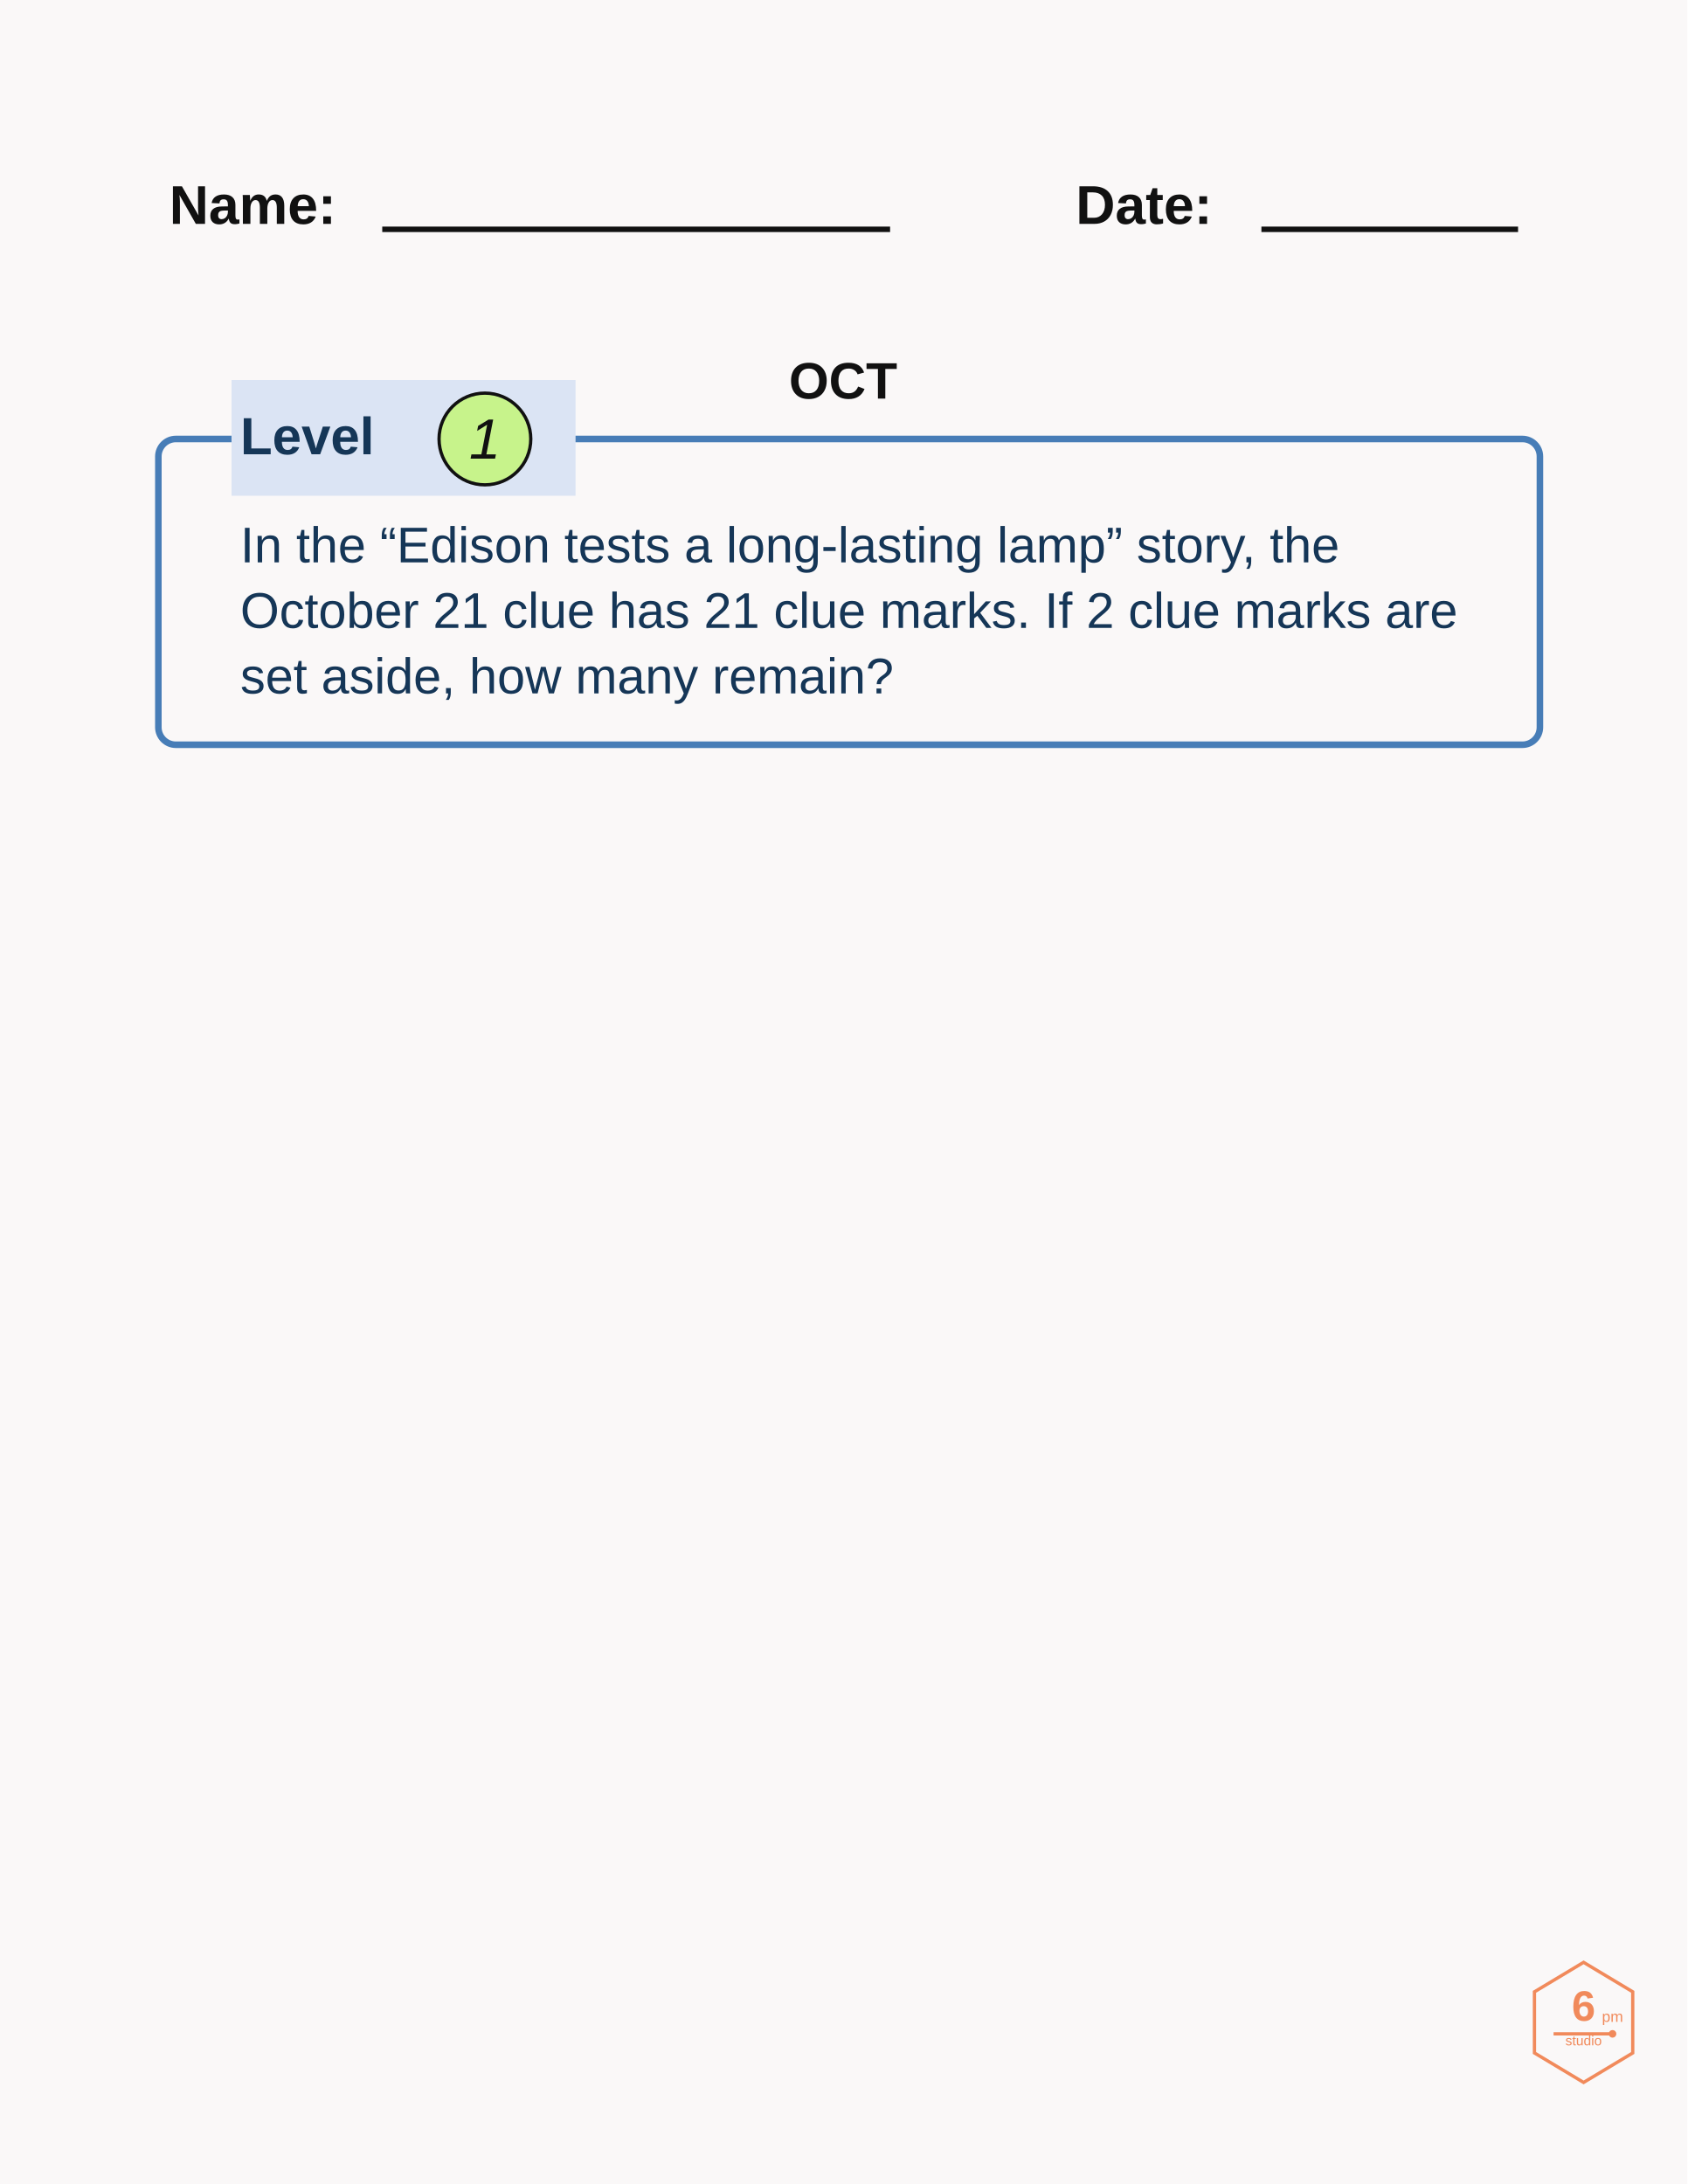
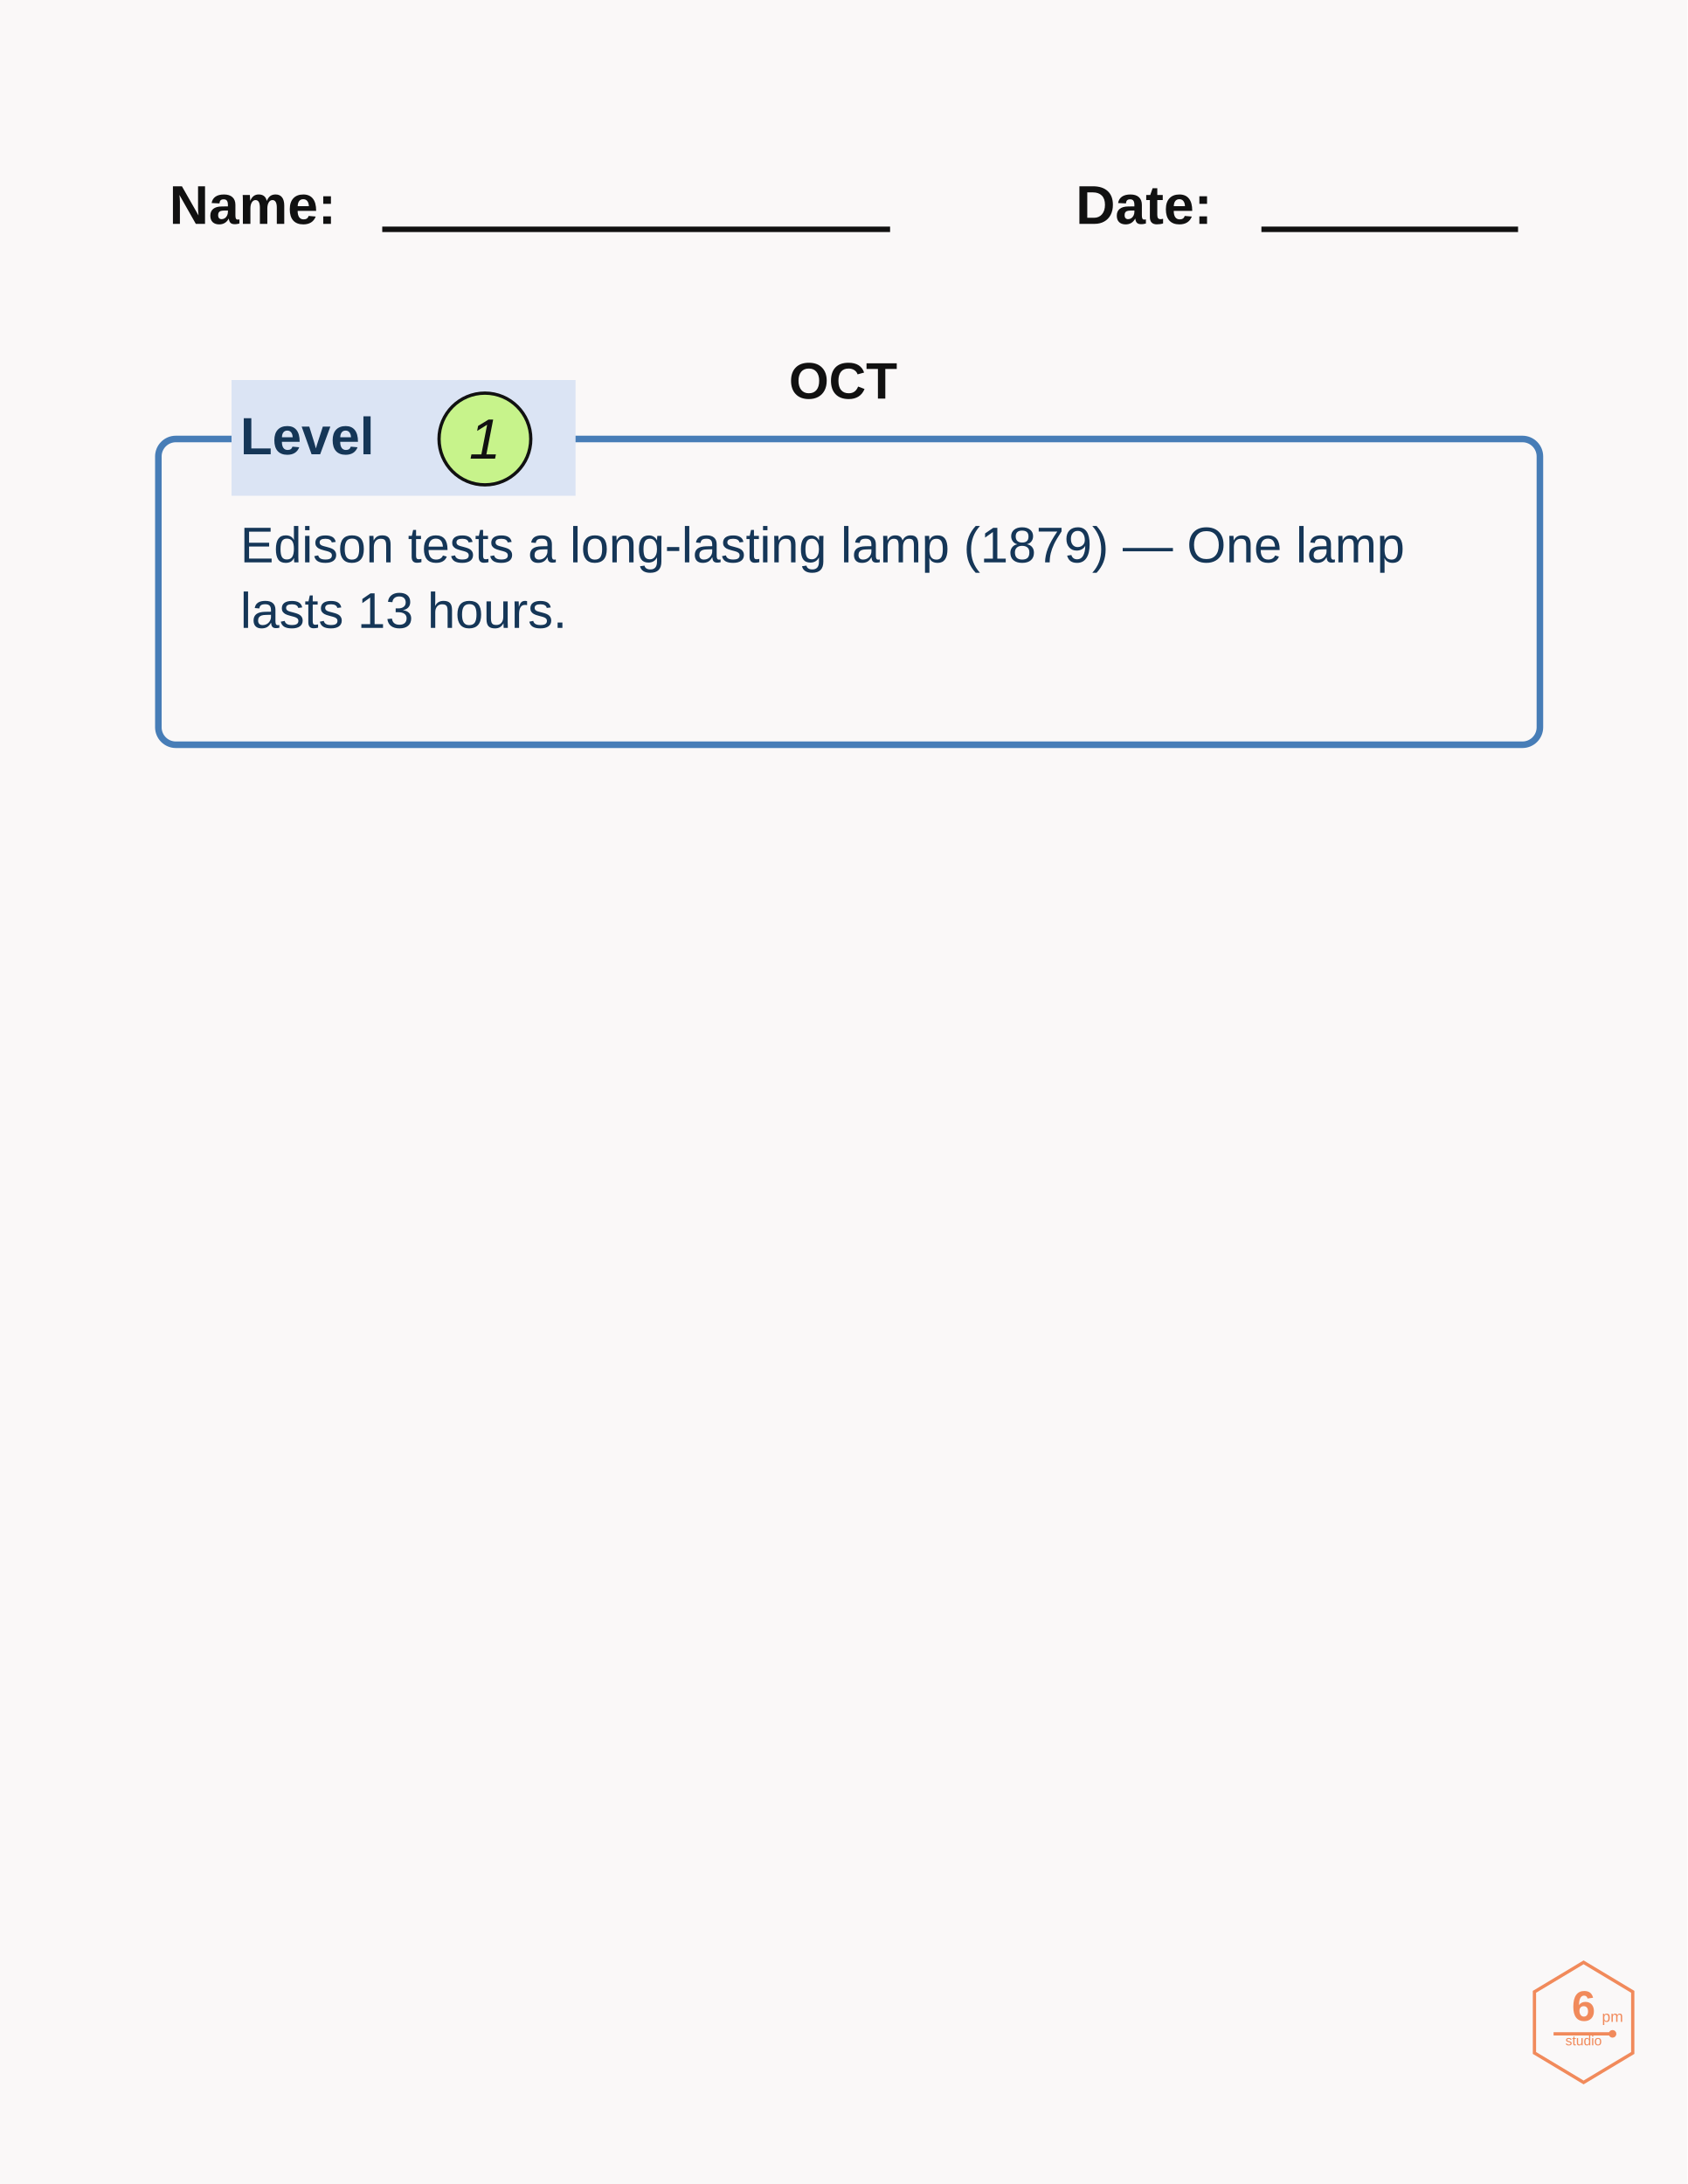
<svg xmlns="http://www.w3.org/2000/svg" width="1545" height="2000" viewBox="0 0 1545 2000" data-template-variant="level1" data-template-version="1.0.0" data-month="10" data-day="21">
  <rect width="1545" height="2000" fill="#faf8f8" />
  <g fill="#111" font-family="Arial, Helvetica, sans-serif">
    <text x="155" y="205" font-size="50" font-weight="700">Name:</text>
    <line x1="350" y1="210" x2="815" y2="210" stroke="#111" stroke-width="5" />
    <text x="985" y="205" font-size="50" font-weight="700">Date:</text>
    <line x1="1155" y1="210" x2="1390" y2="210" stroke="#111" stroke-width="5" />
  </g>
  <g fill="#111" text-anchor="middle" font-family="Arial, Helvetica, sans-serif">
    <text x="772" y="365" font-size="47" font-weight="700">OCT</text>
    <text x="772" y="482" font-size="66" font-weight="700">21</text>
  </g>
  <rect x="145" y="402" width="1265" height="280" rx="16" fill="#faf8f8" stroke="#477db7" stroke-width="6" />
  <rect x="212" y="348" width="315" height="106" fill="#dbe4f4" />
  <text x="220" y="416" fill="#153657" font-family="Arial, Helvetica, sans-serif" font-size="48" font-weight="700">Level</text>
  <circle cx="444" cy="402" r="42" fill="#c7f38b" stroke="#111" stroke-width="3" />
  <text x="444" y="420" fill="#111" text-anchor="middle" font-family="Arial, Helvetica, sans-serif" font-size="52" font-style="italic">1</text>
-   <text x="220" y="515" fill="#153657" font-family="Arial, Helvetica, sans-serif" font-size="46">In the “Edison tests a long-lasting lamp” story, the</text>
-   <text x="220" y="575" fill="#153657" font-family="Arial, Helvetica, sans-serif" font-size="46">October 21 clue has 21 clue marks. If 2 clue marks are</text>
-   <text x="220" y="635" fill="#153657" font-family="Arial, Helvetica, sans-serif" font-size="46">set aside, how many remain?</text>
+   <text x="220" y="515" fill="#153657" font-family="Arial, Helvetica, sans-serif" font-size="46">Edison tests a long-lasting lamp (1879) — One lamp</text>
+   <text x="220" y="575" fill="#153657" font-family="Arial, Helvetica, sans-serif" font-size="46">lasts 13 hours.</text>
  <g transform="translate(1495 1876) scale(0.5) translate(-1495 -1876)">
    <g transform="translate(1305 1710)" fill="none" stroke="#f18a5b" stroke-width="6">
      <path d="M100 8 190 62v112l-90 54-90-54V62Z" />
      <path d="M45 139h110" />
      <circle cx="153" cy="139" r="4" fill="#f18a5b" />
    </g>
    <text x="1405" y="1825" fill="#f18a5b" text-anchor="middle" font-family="Arial, Helvetica, sans-serif" font-size="78" font-weight="700">6</text>
    <text x="1458" y="1827" fill="#f18a5b" text-anchor="middle" font-family="Arial, Helvetica, sans-serif" font-size="28">pm</text>
    <text x="1405" y="1870" fill="#f18a5b" text-anchor="middle" font-family="Arial, Helvetica, sans-serif" font-size="25">studio</text>
  </g>
</svg>
